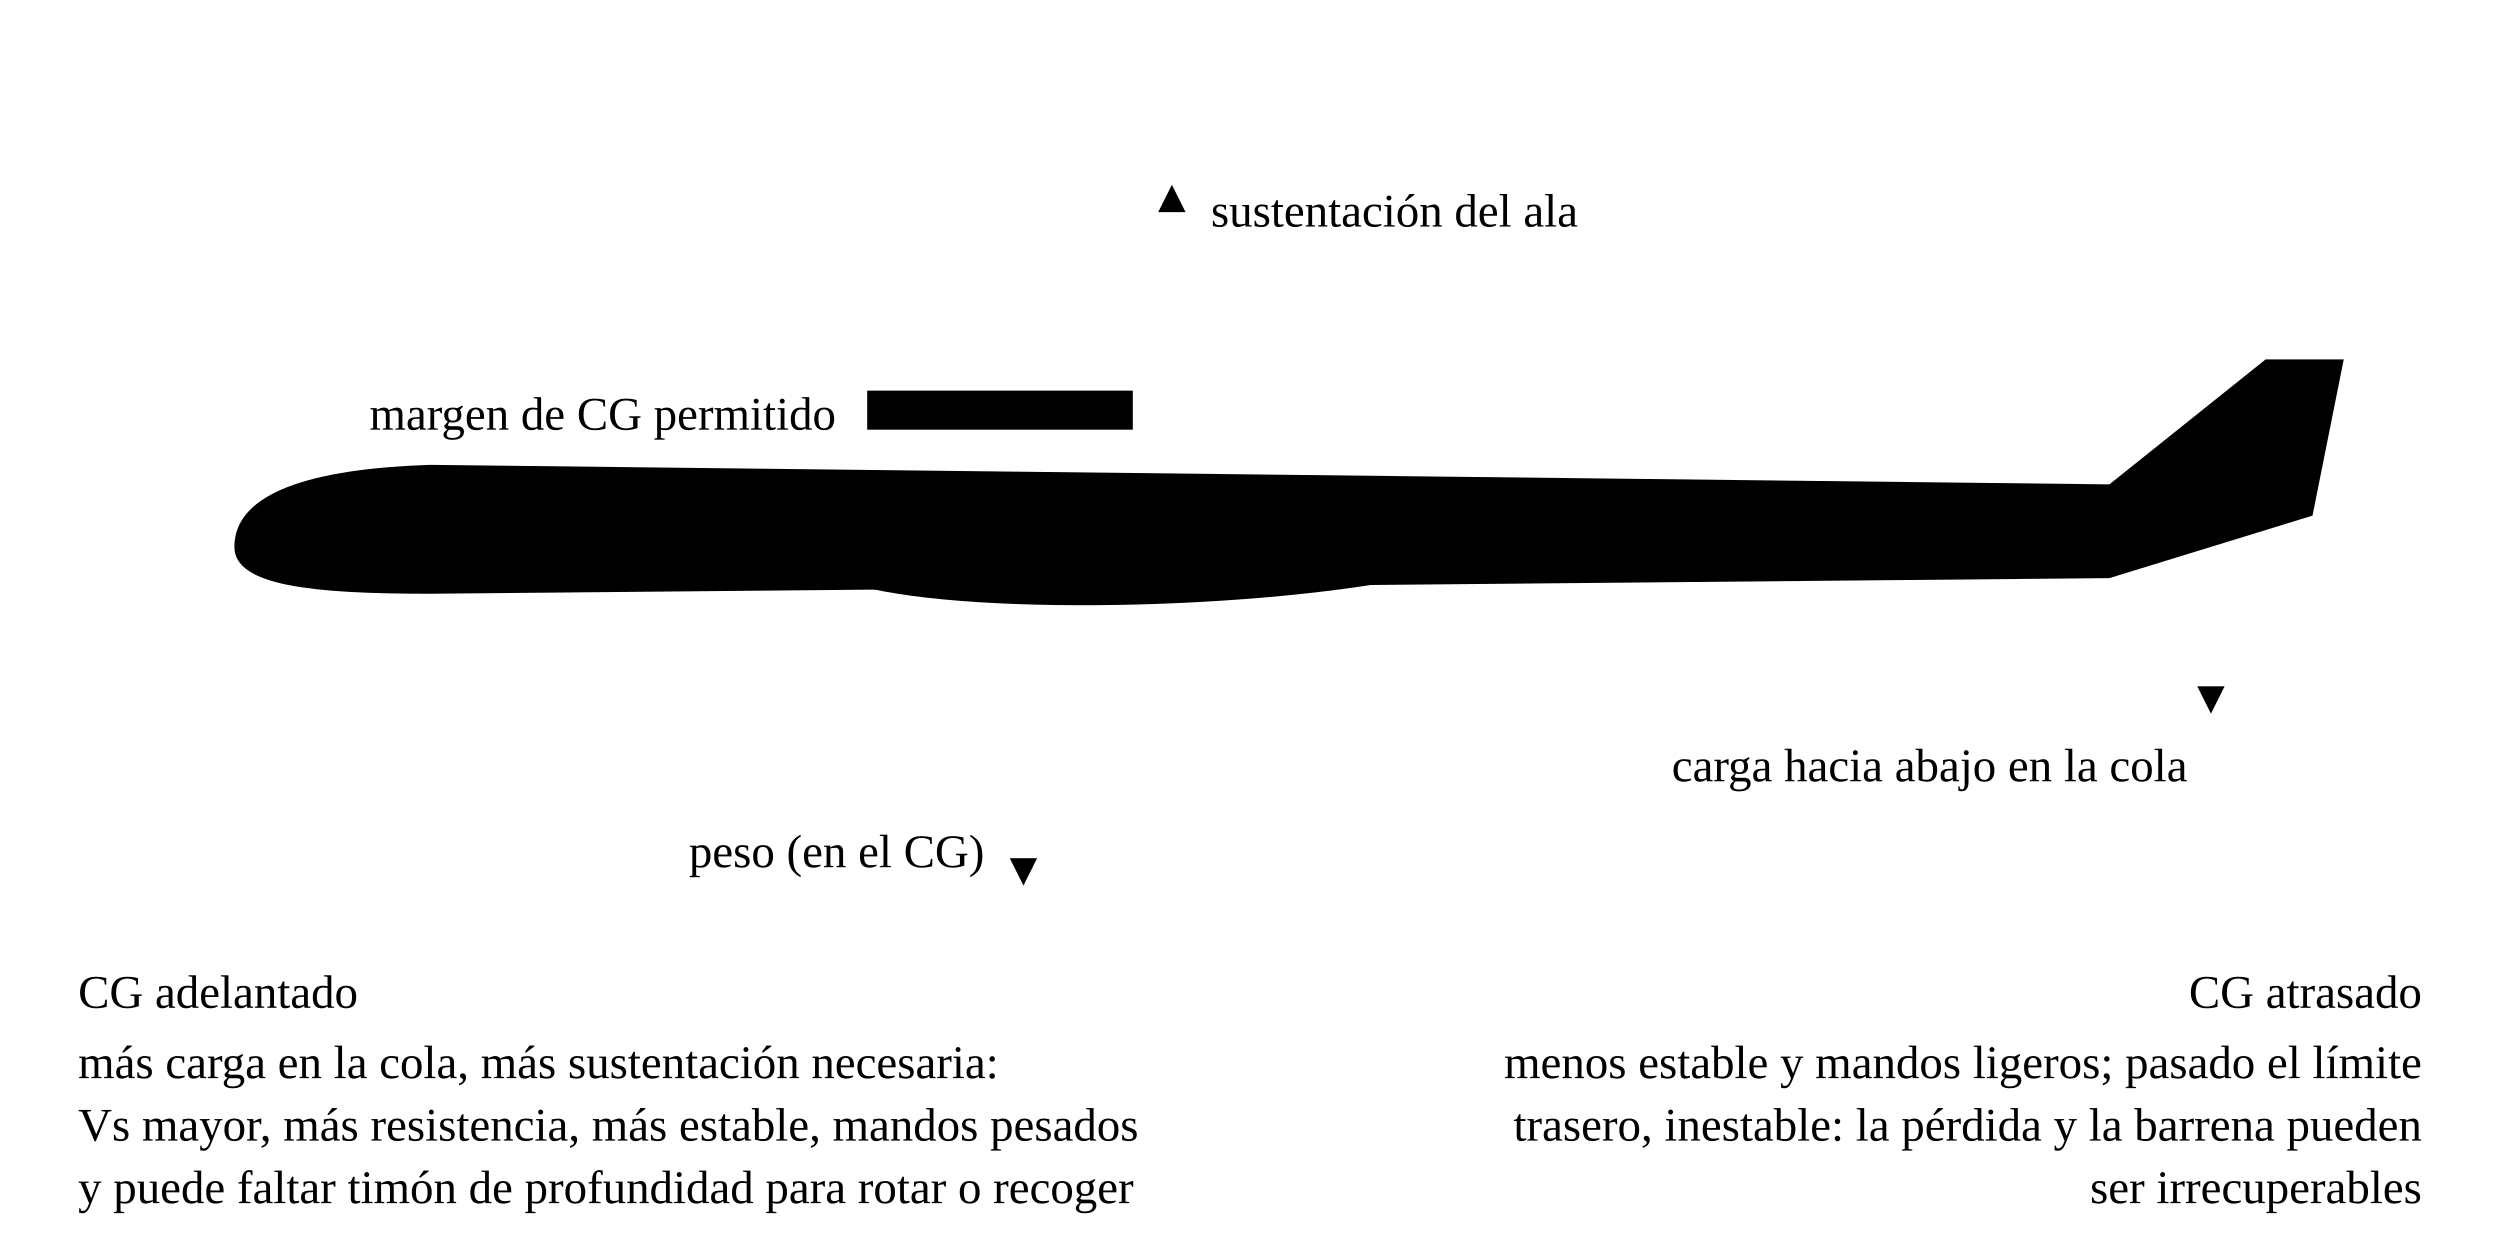
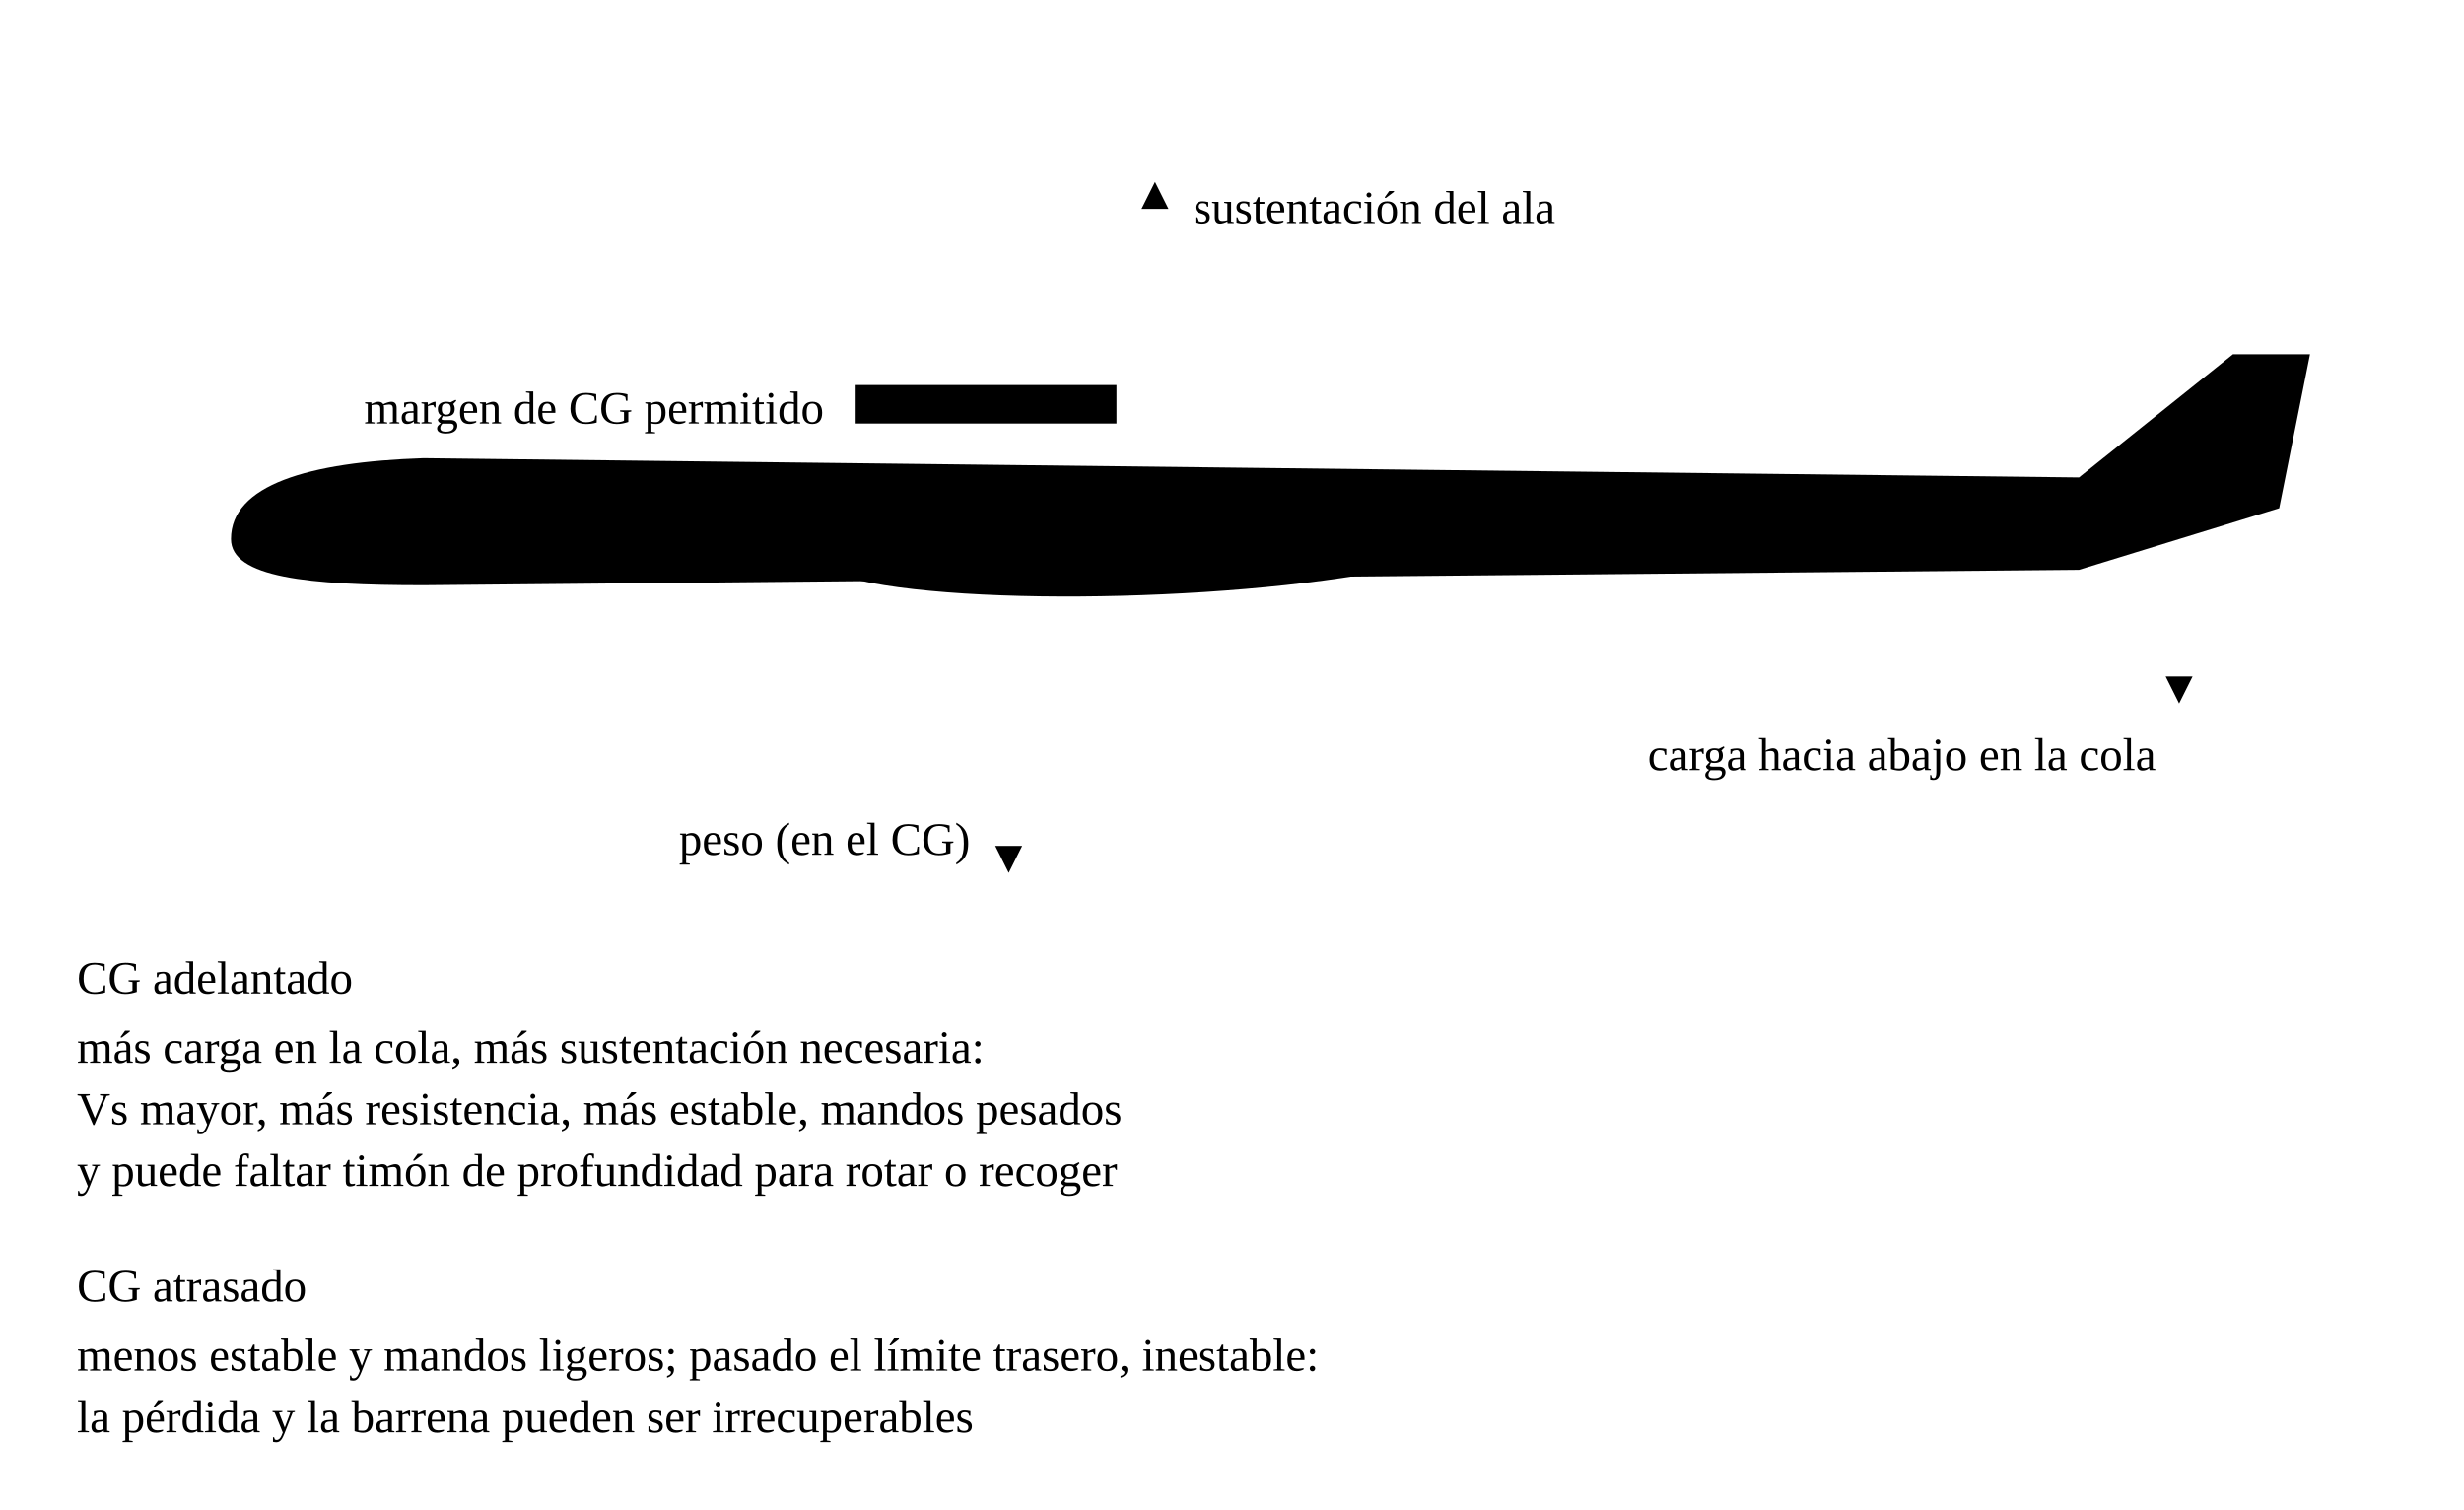
- <svg xmlns="http://www.w3.org/2000/svg" viewBox="0 0 640 320">
+ <svg xmlns="http://www.w3.org/2000/svg" viewBox="0 0 640 392">
  <defs>
    <marker id="030-equilibrio-flecha" viewBox="0 0 10 10" refX="9" refY="5" markerWidth="7" markerHeight="7" orient="auto-start-reverse">
      <path d="M0 0L10 5L0 10z" class="ink-fill" />
    </marker>
    <marker id="030-equilibrio-flecha-a" viewBox="0 0 10 10" refX="9" refY="5" markerWidth="7" markerHeight="7" orient="auto-start-reverse">
      <path d="M0 0L10 5L0 10z" class="ac-fill" />
    </marker>
  </defs>
  <path d="M60 140 C60 126 80 120 110 119 L540 124 L580 92 L600 92 L592 132 L540 148 L110 152 C80 152 60 150 60 140 Z" class="soft" />
  <path d="M220 150 C240 140 330 138 370 146 C330 156 250 158 220 150 Z" class="ac" />
  <line x1="300" y1="138" x2="300" y2="48" class="ac-ln thick" marker-end="url(#030-equilibrio-flecha-a)" />
  <text x="310" y="58" class="txa b">sustentación del ala</text>
  <line x1="262" y1="140" x2="262" y2="226" class="ln thick" marker-end="url(#030-equilibrio-flecha)" />
  <text x="252" y="222" class="tx b" text-anchor="end">peso (en el CG)</text>
  <line x1="566" y1="126" x2="566" y2="182" class="wa-ln thick" marker-end="url(#030-equilibrio-flecha)" />
  <text x="560" y="200" class="txw b" text-anchor="end">carga hacia abajo en la cola</text>
  <circle cx="262" cy="134" r="8" class="bg-fill" />
  <circle cx="262" cy="134" r="8" class="ln" />
  <path d="M262 126 A8 8 0 0 1 270 134 L262 134 Z" class="ink-fill" />
  <path d="M262 142 A8 8 0 0 1 254 134 L262 134 Z" class="ink-fill" />
  <rect x="222" y="100" width="68" height="10" class="ok" />
  <text x="214" y="110" class="txo" text-anchor="end">margen de CG permitido</text>
  <text x="20" y="258" class="tx b">CG adelantado</text>
  <text x="20" y="276" class="tx2">más carga en la cola, más sustentación necesaria:</text>
  <text x="20" y="292" class="tx2">Vs mayor, más resistencia, más estable, mandos pesados</text>
  <text x="20" y="308" class="tx2">y puede faltar timón de profundidad para rotar o recoger</text>
-   <text x="620" y="258" class="tx b" text-anchor="end">CG atrasado</text>
-   <text x="620" y="276" class="tx2" text-anchor="end">menos estable y mandos ligeros; pasado el límite</text>
-   <text x="620" y="292" class="tx2" text-anchor="end">trasero, inestable: la pérdida y la barrena pueden</text>
-   <text x="620" y="308" class="tx2" text-anchor="end">ser irrecuperables</text>
+   <text x="20" y="338" class="tx b">CG atrasado</text>
+   <text x="20" y="356" class="tx2">menos estable y mandos ligeros; pasado el límite trasero, inestable:</text>
+   <text x="20" y="372" class="tx2">la pérdida y la barrena pueden ser irrecuperables</text>
</svg>
